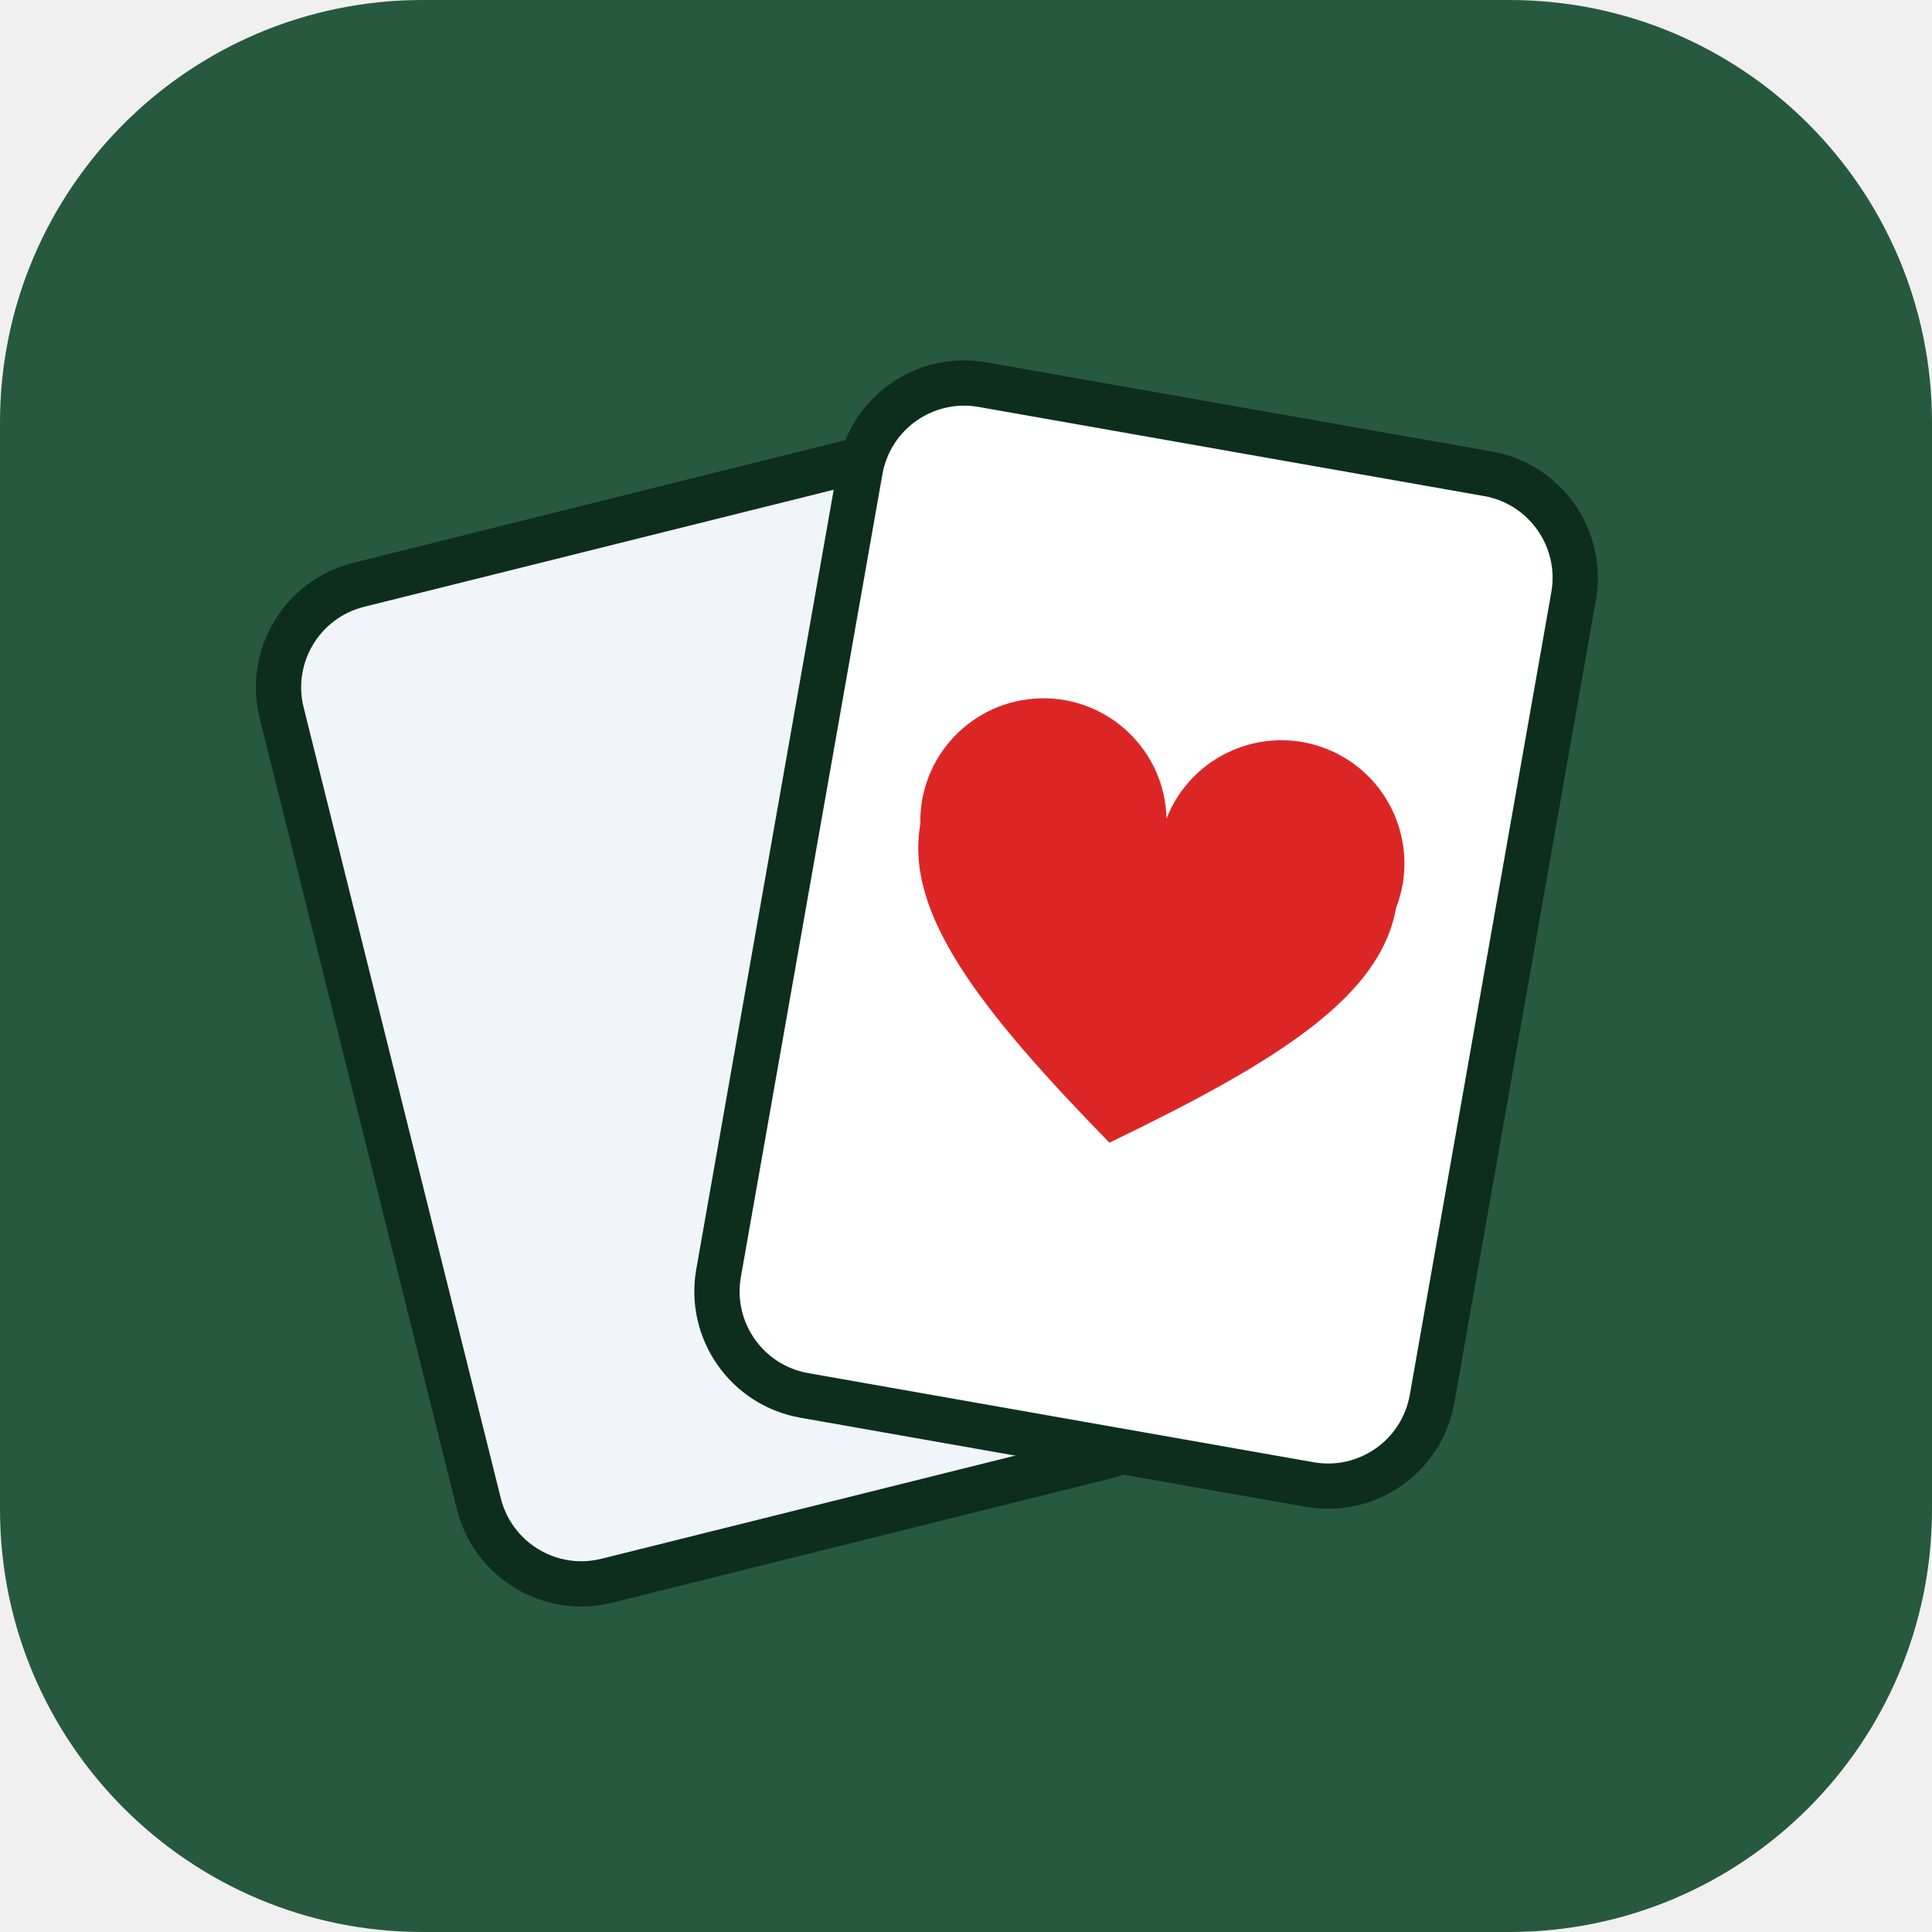
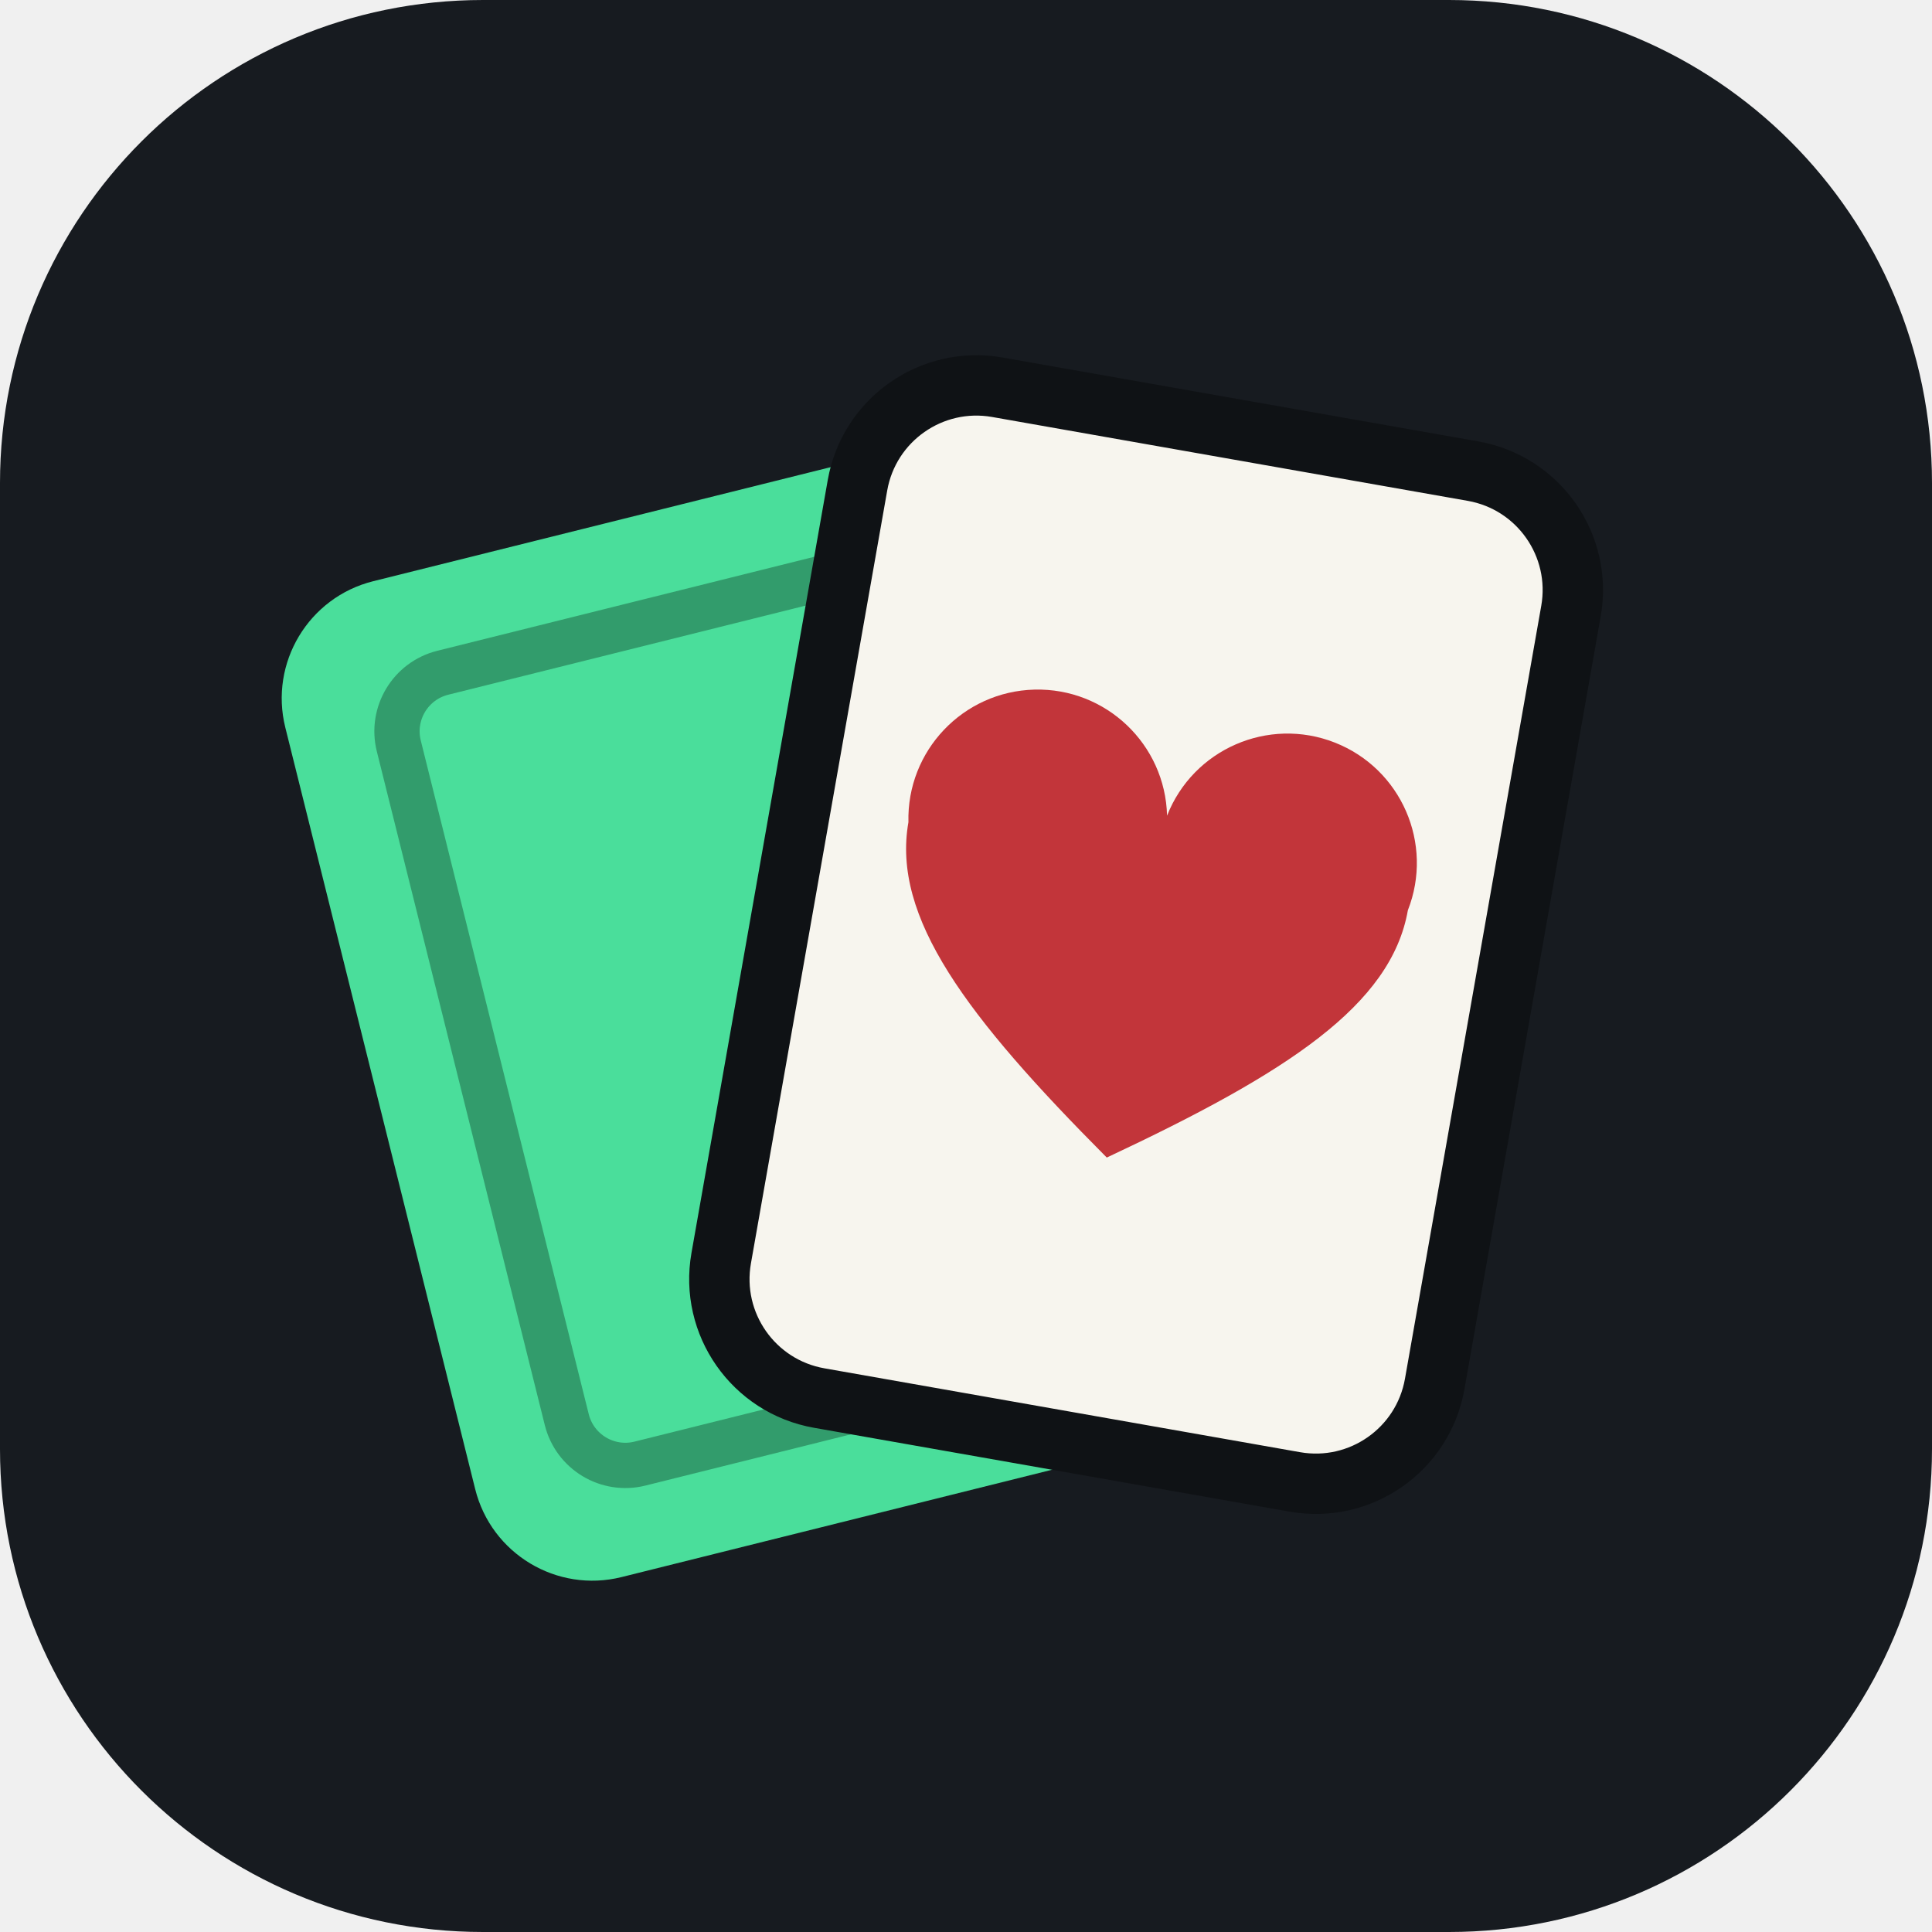
<svg xmlns="http://www.w3.org/2000/svg" viewBox="0 0 64 64">
-   <rect width="64" height="64" rx="14" fill="#27593e" />
+   <rect width="64" height="64" rx="16" fill="#171b20" />
  <g transform="rotate(-14 32 36)">
-     <rect x="13" y="15" width="24" height="34" rx="3.5" fill="#f1f5f9" stroke="#0d2e1d" stroke-width="1.5" />
+     <rect x="13" y="15" width="24" height="34" rx="4" fill="#4ade9b" />
+     <rect x="16.5" y="18.5" width="17" height="27" rx="2" fill="none" stroke="#062115" stroke-opacity=".35" stroke-width="1.5" />
  </g>
  <g transform="rotate(10 32 36)">
-     <rect x="25" y="13" width="24" height="34" rx="3.5" fill="#fff" stroke="#0d2e1d" stroke-width="1.5" />
-     <path d="M37 37c-5-3.6-8-6.3-8-9.3a3.6 3.6 0 0 1 8-1.6a3.6 3.6 0 0 1 8 1.6c0 3-3 5.7-8 9.3z" fill="#dc2626" />
+     <rect x="25" y="13" width="24" height="34" rx="4" fill="#f7f5ee" stroke="#0f1215" stroke-width="2" />
+     <path d="M37 37.5c-5.4-3.8-8.4-6.6-8.4-9.8a3.8 3.8 0 0 1 8.4-1.7a3.8 3.8 0 0 1 8.4 1.7c0 3.2-3 6-8.4 9.8z" fill="#c2353a" />
  </g>
</svg>
